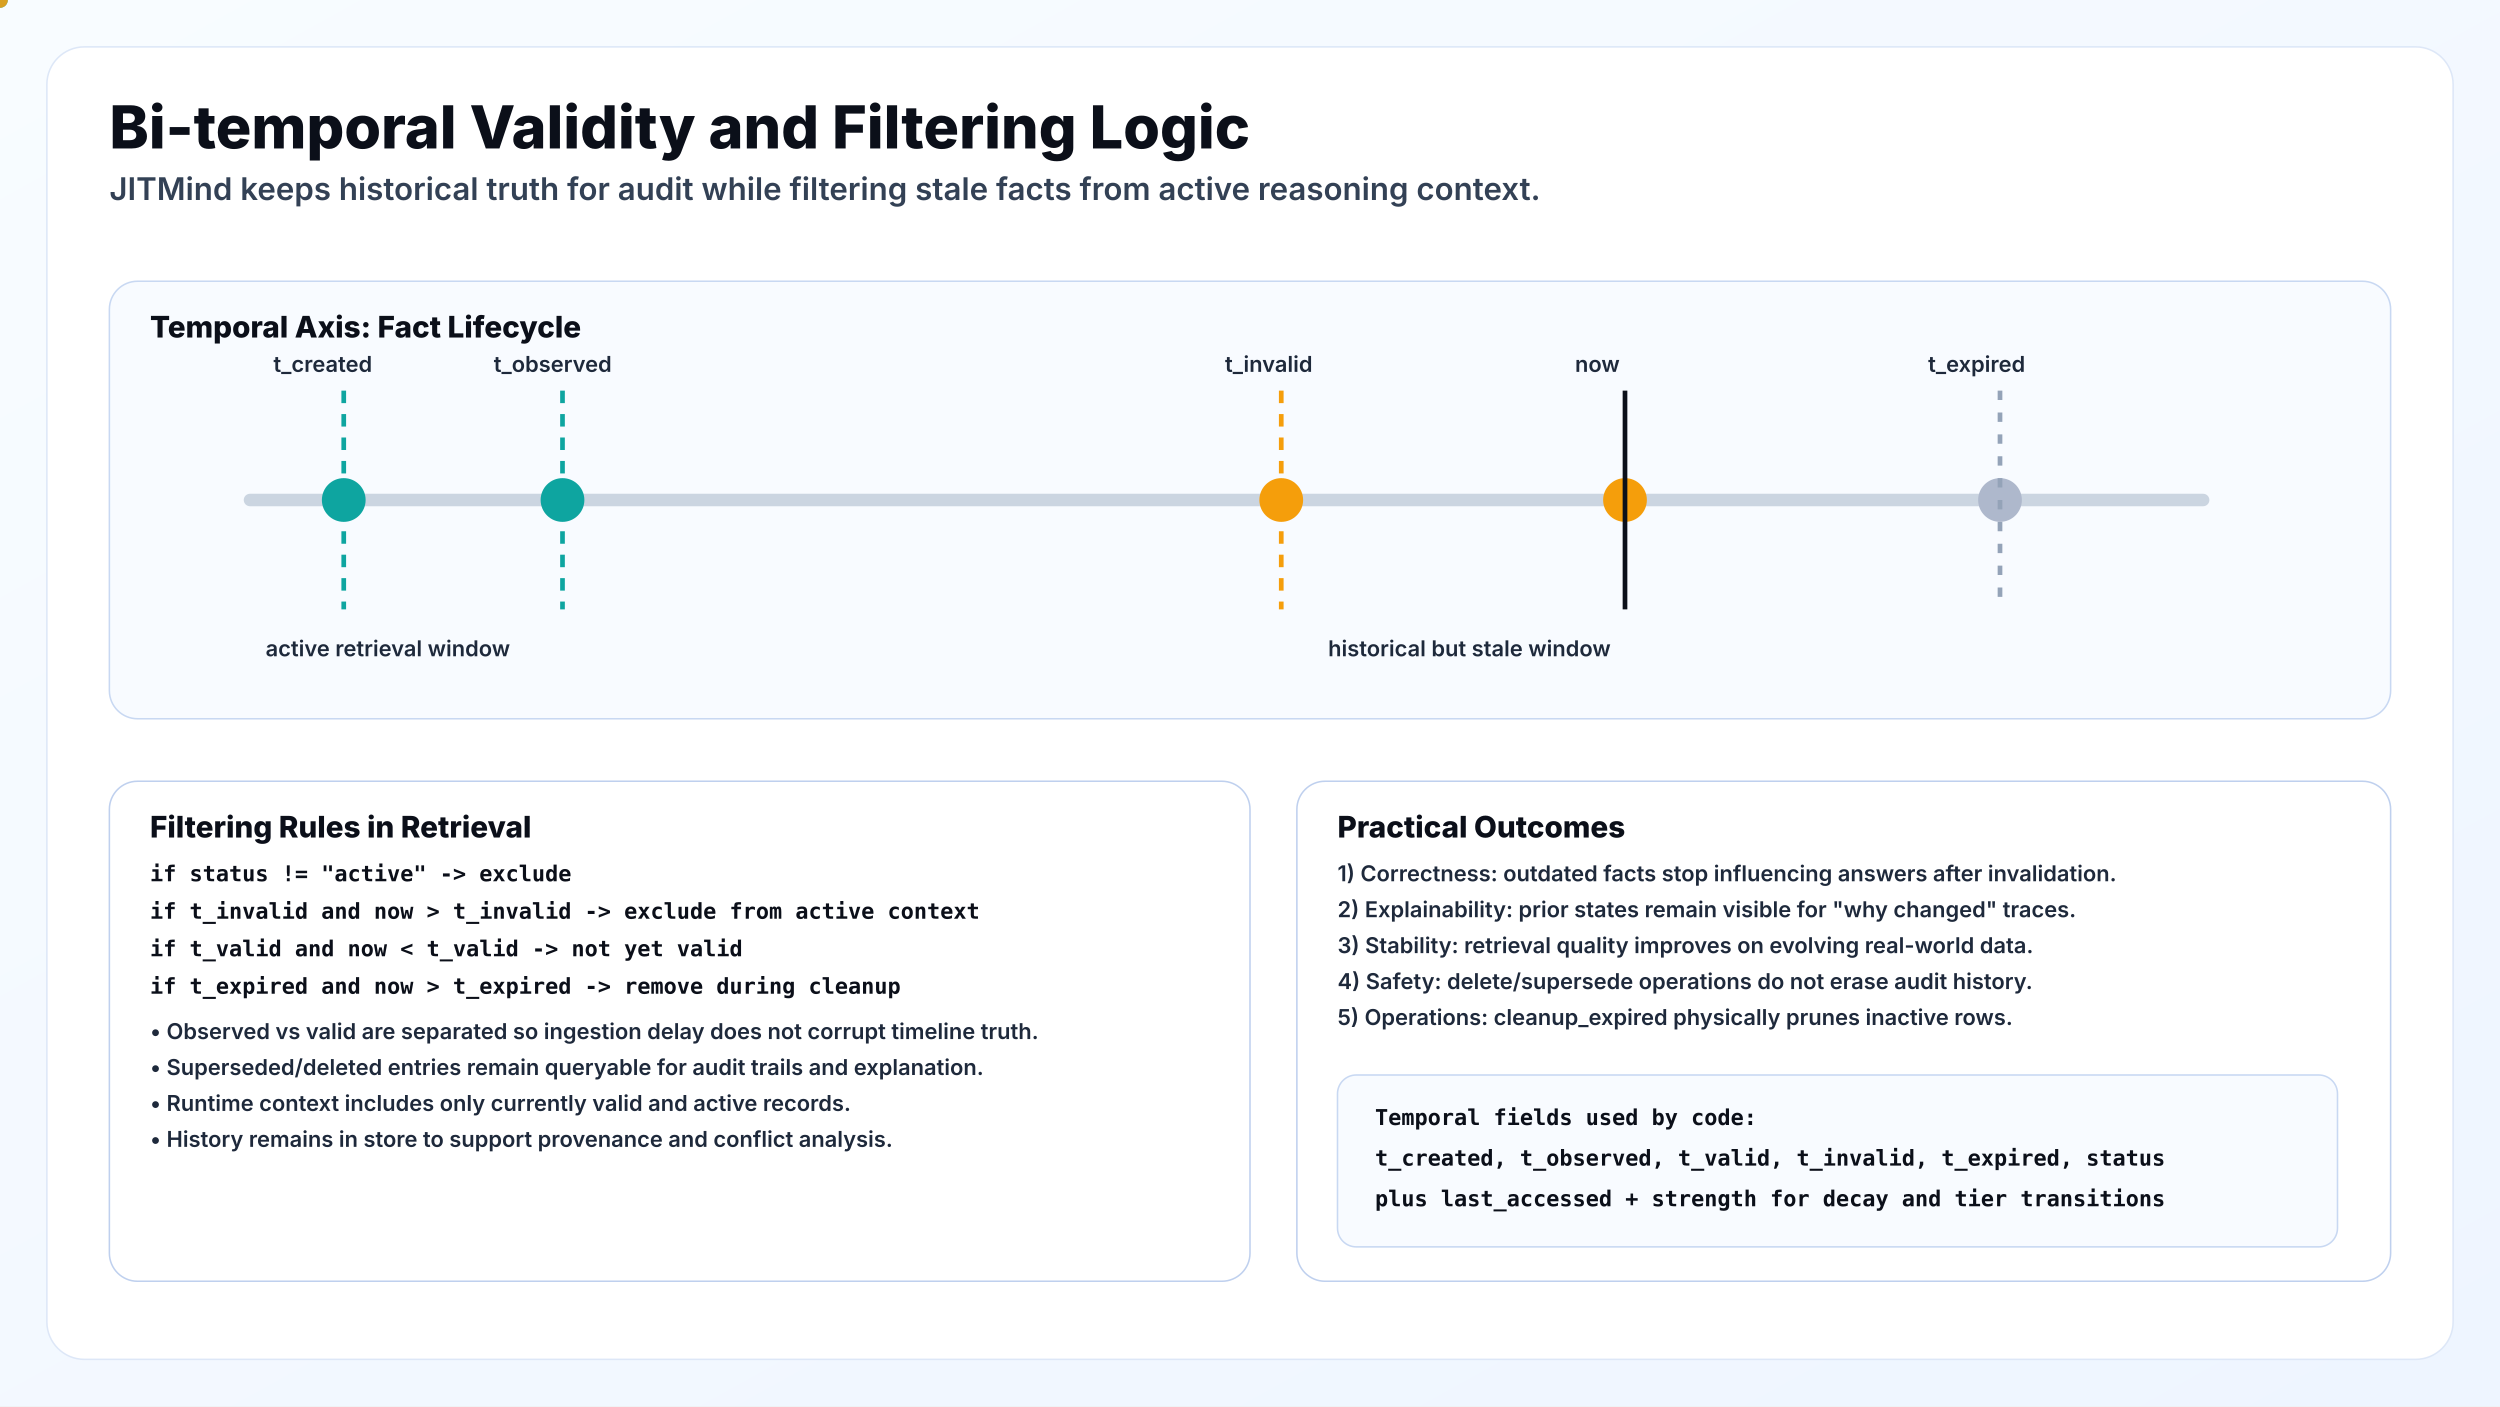
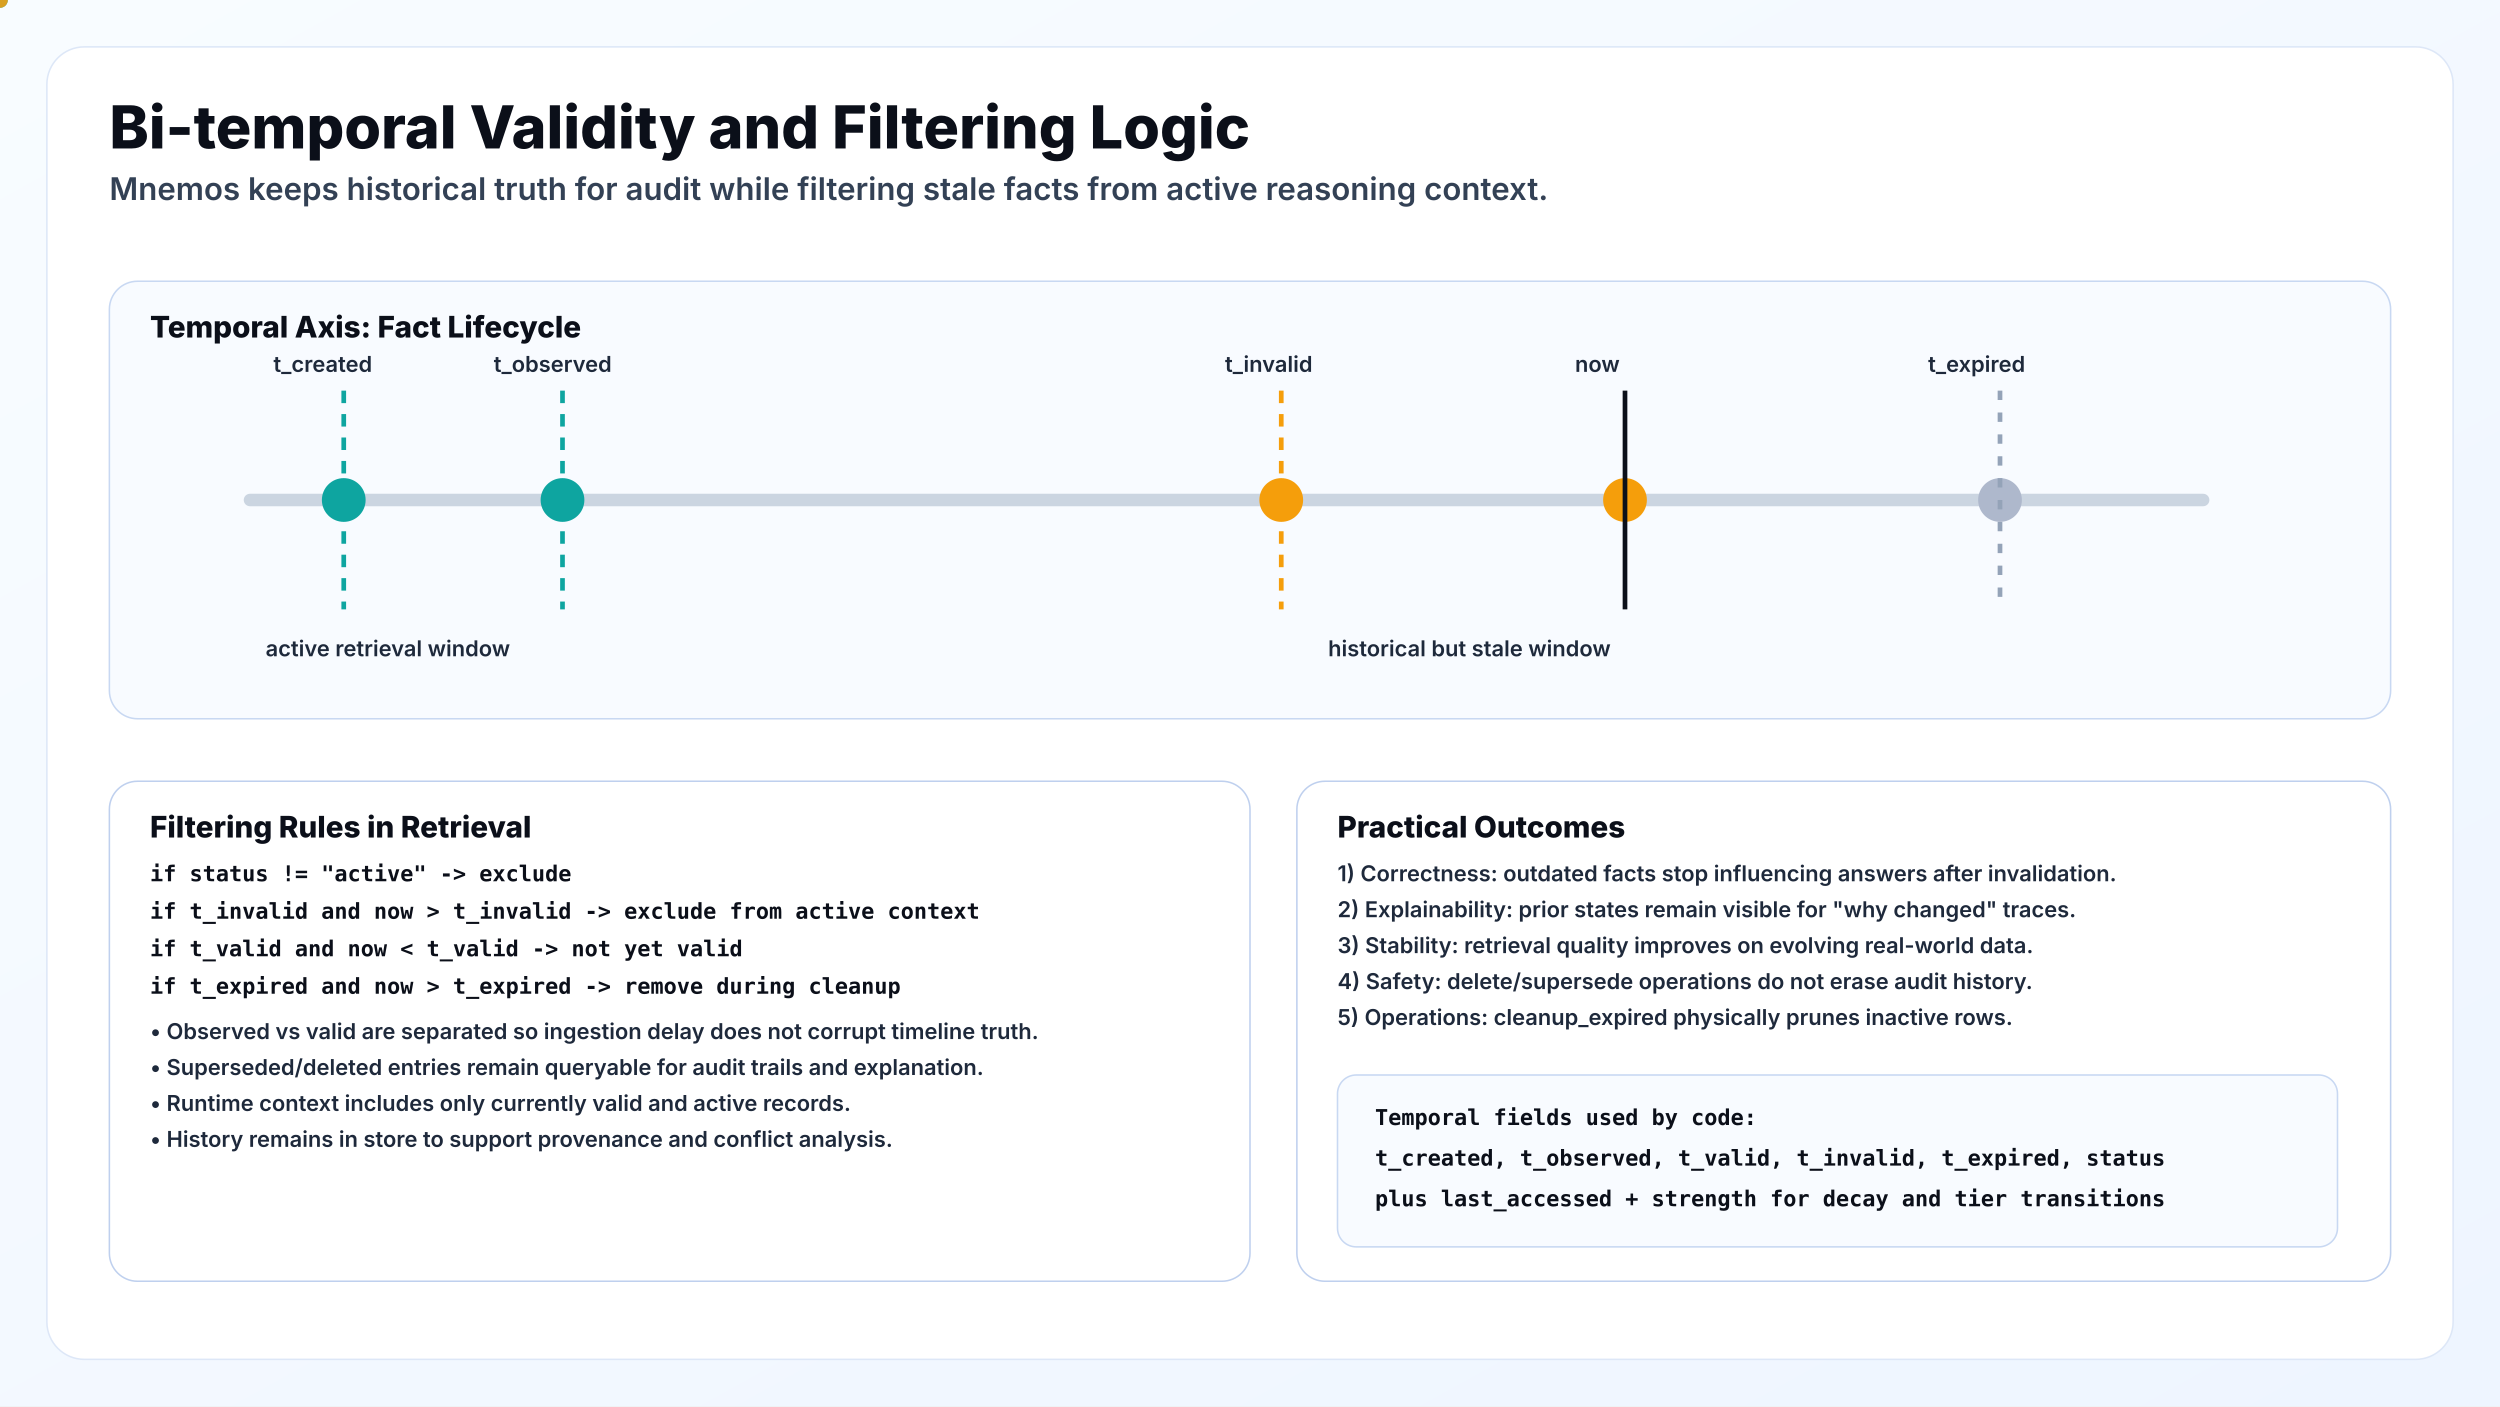
<svg xmlns="http://www.w3.org/2000/svg" width="1600" height="900" viewBox="0 0 1600 900" role="img" aria-labelledby="title desc">
  <defs>
    <linearGradient id="bg" x1="0" y1="0" x2="1" y2="1">
      <stop offset="0%" stop-color="#F8FCFF" />
      <stop offset="100%" stop-color="#EEF5FF" />
    </linearGradient>
    <linearGradient id="active" x1="0" y1="0" x2="1" y2="0">
      <stop offset="0%" stop-color="#0EA5A0" />
      <stop offset="100%" stop-color="#5FD2CC" />
    </linearGradient>
    <linearGradient id="stale" x1="0" y1="0" x2="1" y2="0">
      <stop offset="0%" stop-color="#F59E0B" />
      <stop offset="100%" stop-color="#BDC6D7" />
    </linearGradient>
    <style>
      .title{font:800 38px Inter,Segoe UI,Arial,sans-serif;fill:#0B0F19}
      .sub{font:600 20px Inter,Segoe UI,Arial,sans-serif;fill:#334155}
      .h{font:800 19px Inter,Segoe UI,Arial,sans-serif;fill:#0B0F19}
      .p{font:600 14px Inter,Segoe UI,Arial,sans-serif;fill:#1E293B}
      .mono{font:700 14px ui-monospace,SFMono-Regular,Menlo,Consolas,monospace;fill:#0B0F19}
      .panel-a, .panel-b { transform-box: fill-box; transform-origin: center; }
      .panel-a { animation: floatA 7s ease-in-out infinite; }
      .panel-b { animation: floatB 8.1s ease-in-out infinite; }
      .scan { opacity: 0.25; animation: scanX 9.1s linear infinite; }
      .pulse { animation: pulse 2.5s ease-in-out infinite; }
      @keyframes floatA{0%,100%{transform:translateY(0)}50%{transform:translateY(-3px)}}
      @keyframes floatB{0%,100%{transform:translateY(0)}50%{transform:translateY(3px)}}
      @keyframes scanX{0%{transform:translateX(-280px)}100%{transform:translateX(1700px)}}
      @keyframes pulse{0%,100%{opacity:.45}50%{opacity:1}}
    </style>
  </defs>
  <rect width="1600" height="900" fill="url(#bg)" />
  <rect x="30" y="30" width="1540" height="840" rx="24" fill="#FFFFFF" stroke="#DDE7F7" />
  <rect class="scan" x="-280" y="156" width="230" height="5" rx="3" fill="url(#active)" />
  <text x="70" y="95" class="title">Bi-temporal Validity and Filtering Logic</text>
-   <text x="70" y="128" class="sub">JITMind keeps historical truth for audit while filtering stale facts from active reasoning context.</text>
+   <text x="70" y="128" class="sub">Mnemos keeps historical truth for audit while filtering stale facts from active reasoning context.</text>
  <rect class="panel-a" x="70" y="180" width="1460" height="280" rx="18" fill="#F8FBFF" stroke="#C8D8F2" />
  <text x="96" y="216" class="h">Temporal Axis: Fact Lifecycle</text>
  <line x1="160" y1="320" x2="1410" y2="320" stroke="#CBD5E1" stroke-width="8" stroke-linecap="round" />
  <line x1="220" y1="320" x2="820" y2="320" stroke="url(#active)" stroke-width="12" stroke-linecap="round" />
  <line x1="820" y1="320" x2="1280" y2="320" stroke="url(#stale)" stroke-width="12" stroke-linecap="round" />
  <circle class="pulse" cx="220" cy="320" r="14" fill="#0EA5A0" />
  <circle class="pulse" cx="360" cy="320" r="14" fill="#0EA5A0" />
  <circle class="pulse" cx="820" cy="320" r="14" fill="#F59E0B" />
  <circle class="pulse" cx="1040" cy="320" r="14" fill="#F59E0B" />
  <circle class="pulse" cx="1280" cy="320" r="14" fill="#AEB8CC" />
  <line x1="220" y1="250" x2="220" y2="390" stroke="#0EA5A0" stroke-width="3" stroke-dasharray="8 7" />
  <line x1="360" y1="250" x2="360" y2="390" stroke="#0EA5A0" stroke-width="3" stroke-dasharray="8 7" />
  <line x1="820" y1="250" x2="820" y2="390" stroke="#F59E0B" stroke-width="3" stroke-dasharray="8 7" />
  <line x1="1040" y1="250" x2="1040" y2="390" stroke="#0B0F19" stroke-width="3" />
  <line x1="1280" y1="250" x2="1280" y2="390" stroke="#94A3B8" stroke-width="3" stroke-dasharray="6 8" />
  <text x="175" y="238" class="p">t_created</text>
  <text x="316" y="238" class="p">t_observed</text>
  <text x="784" y="238" class="p">t_invalid</text>
  <text x="1008" y="238" class="p">now</text>
  <text x="1234" y="238" class="p">t_expired</text>
  <text x="170" y="420" class="p">active retrieval window</text>
  <text x="850" y="420" class="p">historical but stale window</text>
  <rect class="panel-b" x="70" y="500" width="730" height="320" rx="18" fill="#FFFFFF" stroke="#BFD0EE" />
  <text x="96" y="536" class="h">Filtering Rules in Retrieval</text>
  <text x="96" y="564" class="mono">if status != "active"      -&gt; exclude</text>
  <text x="96" y="588" class="mono">if t_invalid and now &gt; t_invalid -&gt; exclude from active context</text>
  <text x="96" y="612" class="mono">if t_valid and now &lt; t_valid     -&gt; not yet valid</text>
  <text x="96" y="636" class="mono">if t_expired and now &gt; t_expired -&gt; remove during cleanup</text>
  <text x="96" y="665" class="p">• Observed vs valid are separated so ingestion delay does not corrupt timeline truth.</text>
  <text x="96" y="688" class="p">• Superseded/deleted entries remain queryable for audit trails and explanation.</text>
  <text x="96" y="711" class="p">• Runtime context includes only currently valid and active records.</text>
  <text x="96" y="734" class="p">• History remains in store to support provenance and conflict analysis.</text>
  <rect class="panel-a" x="830" y="500" width="700" height="320" rx="18" fill="#FFFFFF" stroke="#BFD0EE" />
  <text x="856" y="536" class="h">Practical Outcomes</text>
  <text x="856" y="564" class="p">1) Correctness: outdated facts stop influencing answers after invalidation.</text>
  <text x="856" y="587" class="p">2) Explainability: prior states remain visible for "why changed" traces.</text>
  <text x="856" y="610" class="p">3) Stability: retrieval quality improves on evolving real-world data.</text>
  <text x="856" y="633" class="p">4) Safety: delete/supersede operations do not erase audit history.</text>
  <text x="856" y="656" class="p">5) Operations: cleanup_expired physically prunes inactive rows.</text>
  <rect class="panel-b" x="856" y="688" width="640" height="110" rx="12" fill="#F8FBFF" stroke="#C8D8F2" />
  <text x="880" y="720" class="mono">Temporal fields used by code:</text>
  <text x="880" y="746" class="mono">t_created, t_observed, t_valid, t_invalid, t_expired, status</text>
  <text x="880" y="772" class="mono">plus last_accessed + strength for decay and tier transitions</text>
  <circle r="5" fill="#0EA5A0" opacity="0.86">
    <animateMotion dur="8s" repeatCount="indefinite" path="M220 320 C360 320, 520 320, 820 320" />
  </circle>
  <circle r="5" fill="#F59E0B" opacity="0.86">
    <animateMotion dur="7s" repeatCount="indefinite" path="M820 320 C980 320, 1120 320, 1280 320" />
  </circle>
</svg>
